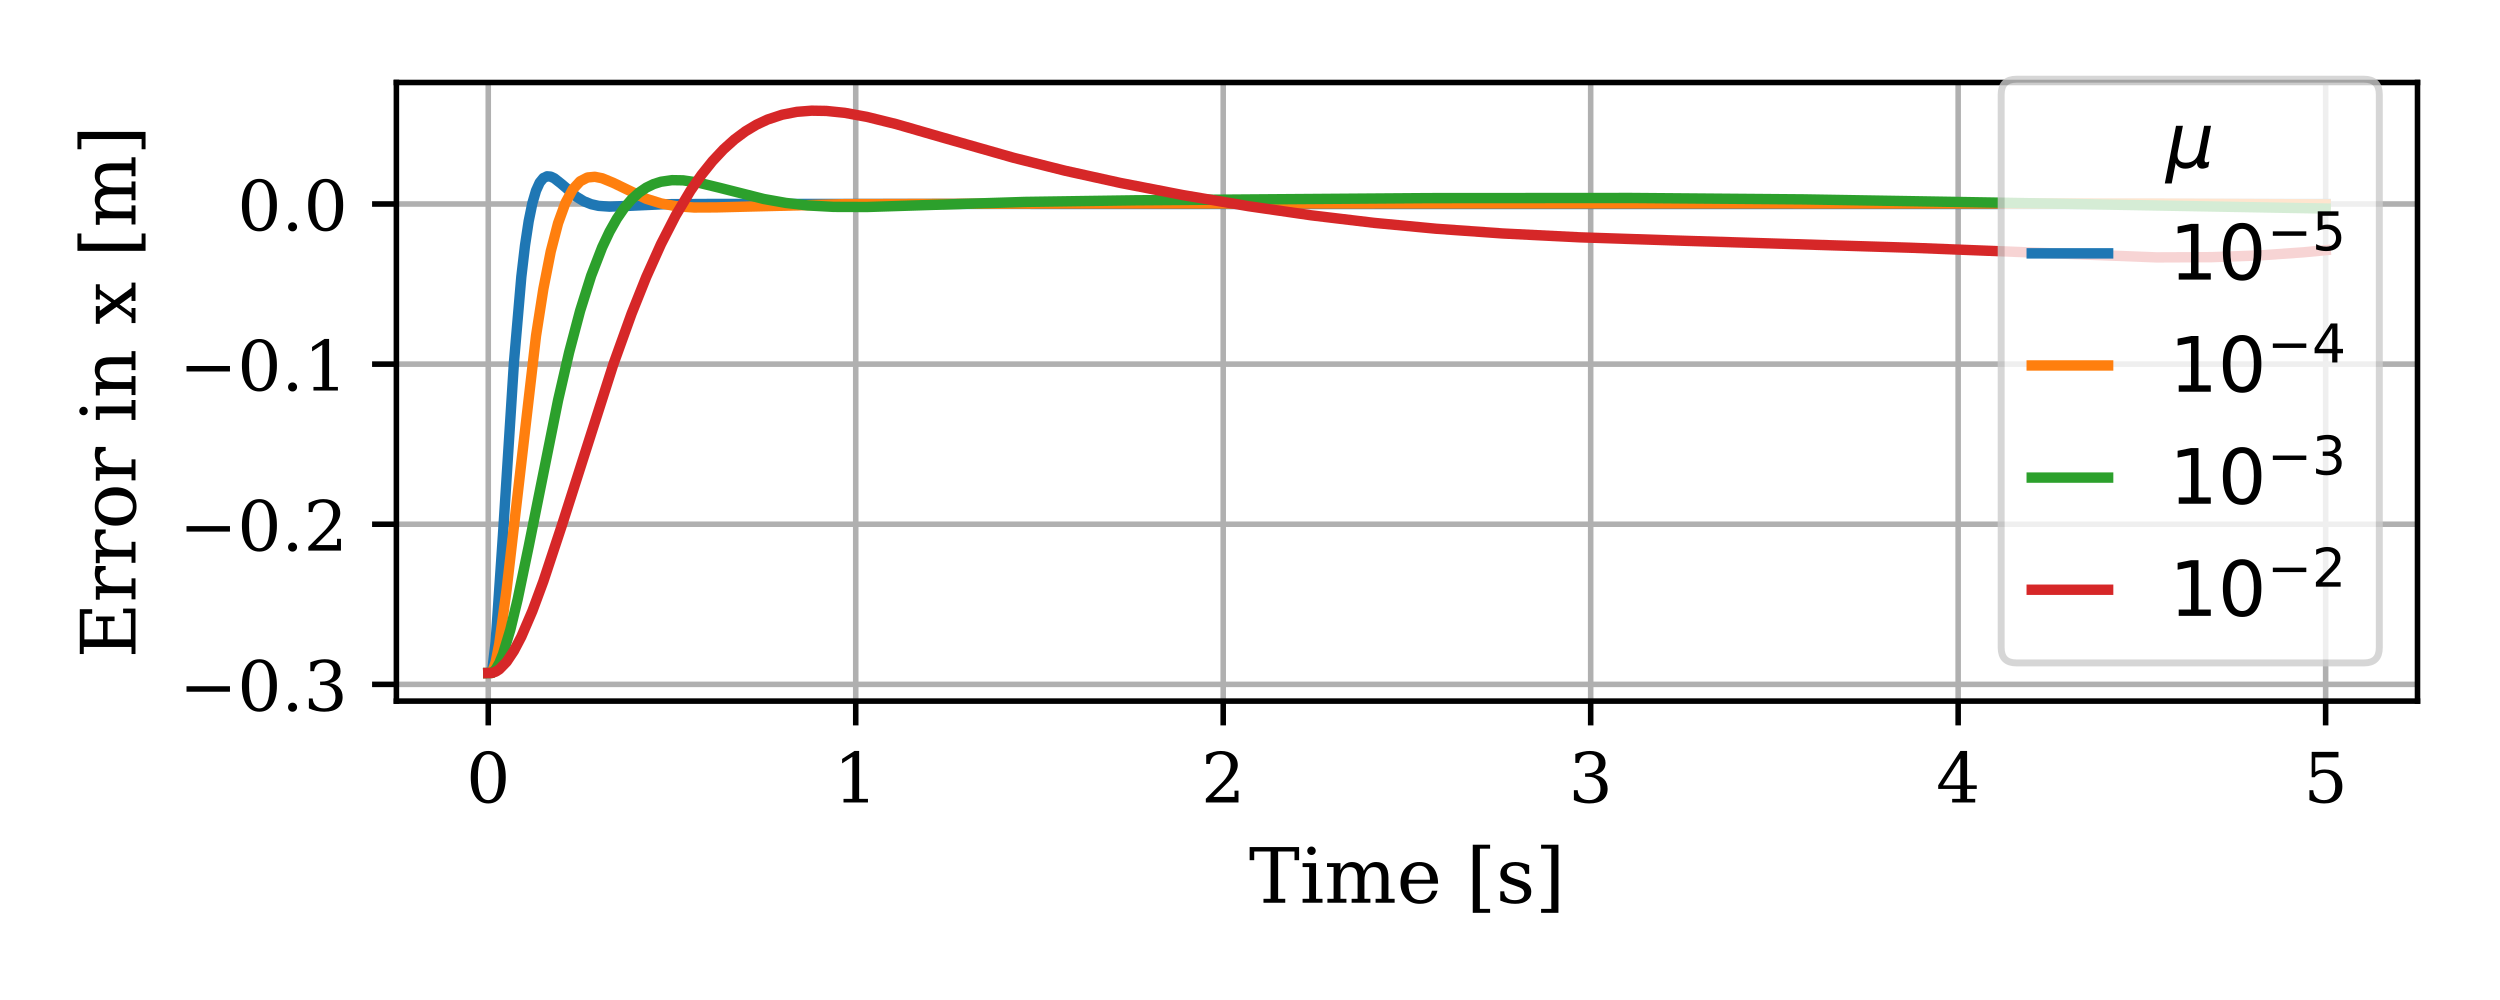
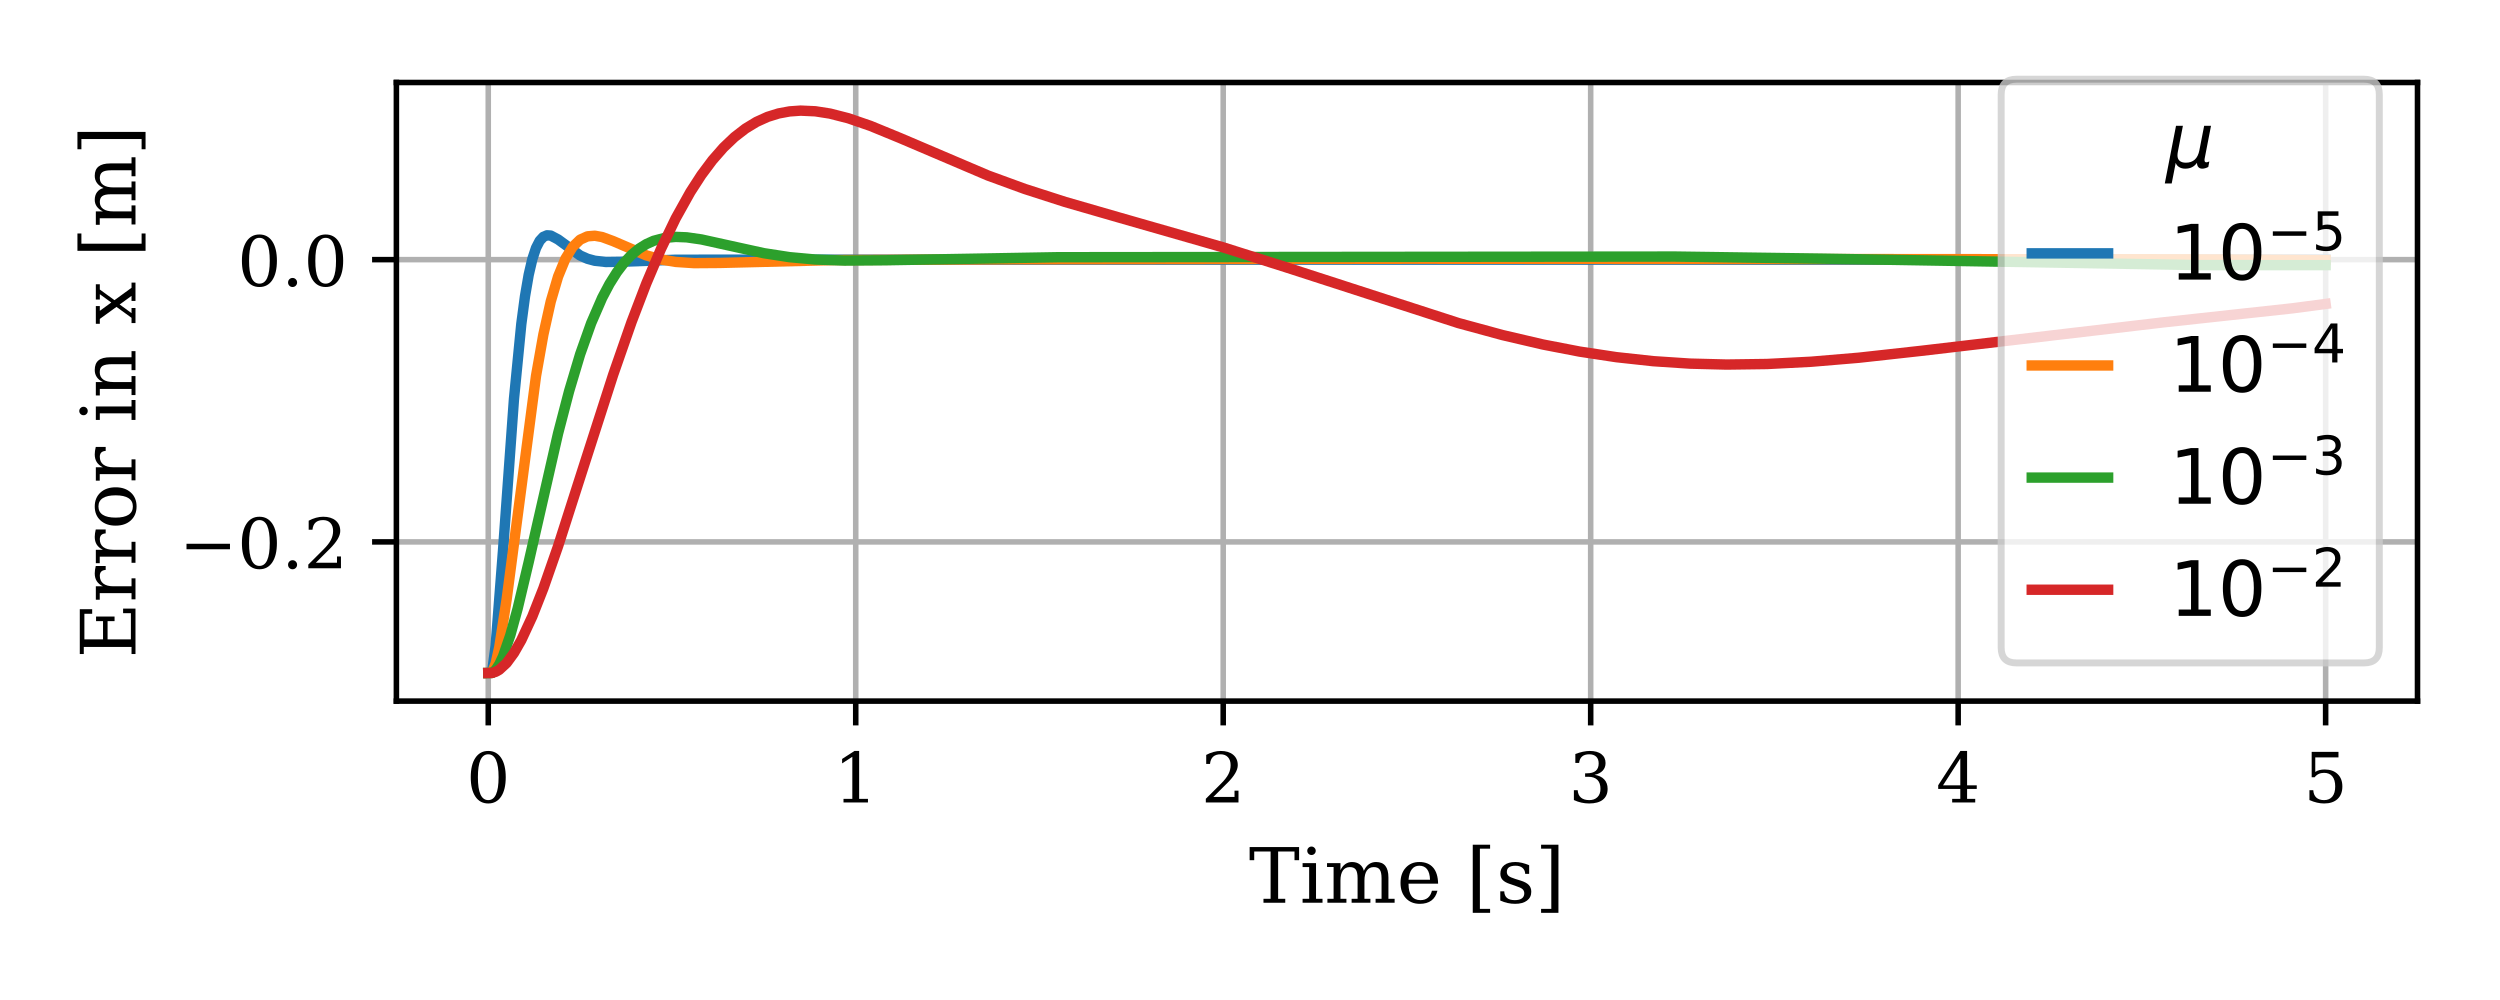
<svg xmlns="http://www.w3.org/2000/svg" xmlns:xlink="http://www.w3.org/1999/xlink" width="360pt" height="144pt" viewBox="0 0 360 144" version="1.1">
  <defs>
    <style type="text/css">*{stroke-linejoin: round; stroke-linecap: butt}</style>
  </defs>
  <g id="figure_1">
    <g id="patch_1">
      <path d="M 0 144  L 360 144  L 360 0  L 0 0  z " style="fill: #ffffff" />
    </g>
    <g id="axes_1">
      <g id="patch_2">
        <path d="M 57.08 100.96  L 348.12 100.96  L 348.12 11.88  L 57.08 11.88  z " style="fill: #ffffff" />
      </g>
      <g id="matplotlib.axis_1">
        <g id="xtick_1">
          <g id="line2d_1">
-             <path d="M 70.309 100.96  L 70.309 11.88  " clip-path="url(#p6df57b0c40)" style="fill: none; stroke: #b0b0b0; stroke-width: 0.8; stroke-linecap: square" />
+             <path d="M 70.309 100.96  L 70.309 11.88  " clip-path="url(#p2bc3909bb8)" style="fill: none; stroke: #b0b0b0; stroke-width: 0.8; stroke-linecap: square" />
          </g>
          <g id="line2d_2">
            <defs>
-               <path id="m78889f6ecf" d="M 0 0  L 0 3.5  " style="stroke: #000000; stroke-width: 0.8" />
-             </defs>
-             <g>
-               <use xlink:href="#m78889f6ecf" x="70.309" y="100.96" style="stroke: #000000; stroke-width: 0.8" />
+               <path id="m812d5fe24e" d="M 0 0  L 0 3.5  " style="stroke: #000000; stroke-width: 0.8" />
+             </defs>
+             <g>
+               <use xlink:href="#m812d5fe24e" x="70.309" y="100.96" style="stroke: #000000; stroke-width: 0.8" />
            </g>
          </g>
          <g id="text_1">
            <g transform="translate(67.12784 115.5584) scale(0.1 -0.1)">
              <defs>
                <path id="DejaVuSerif-30" d="M 2034 219  Q 2513 219 2750 744  Q 2988 1269 2988 2328  Q 2988 3391 2750 3916  Q 2513 4441 2034 4441  Q 1556 4441 1318 3916  Q 1081 3391 1081 2328  Q 1081 1269 1318 744  Q 1556 219 2034 219  z M 2034 -91  Q 1275 -91 848 546  Q 422 1184 422 2328  Q 422 3475 848 4112  Q 1275 4750 2034 4750  Q 2797 4750 3222 4112  Q 3647 3475 3647 2328  Q 3647 1184 3222 546  Q 2797 -91 2034 -91  z " transform="scale(0.015625)" />
              </defs>
              <use xlink:href="#DejaVuSerif-30" />
            </g>
          </g>
        </g>
        <g id="xtick_2">
          <g id="line2d_3">
-             <path d="M 123.225 100.96  L 123.225 11.88  " clip-path="url(#p6df57b0c40)" style="fill: none; stroke: #b0b0b0; stroke-width: 0.8; stroke-linecap: square" />
+             <path d="M 123.225 100.96  L 123.225 11.88  " clip-path="url(#p2bc3909bb8)" style="fill: none; stroke: #b0b0b0; stroke-width: 0.8; stroke-linecap: square" />
          </g>
          <g id="line2d_4">
            <g>
-               <use xlink:href="#m78889f6ecf" x="123.225" y="100.96" style="stroke: #000000; stroke-width: 0.8" />
+               <use xlink:href="#m812d5fe24e" x="123.225" y="100.96" style="stroke: #000000; stroke-width: 0.8" />
            </g>
          </g>
          <g id="text_2">
            <g transform="translate(120.0442 115.5584) scale(0.1 -0.1)">
              <defs>
                <path id="DejaVuSerif-31" d="M 909 0  L 909 331  L 1722 331  L 1722 4213  L 781 3603  L 781 4013  L 1919 4750  L 2350 4750  L 2350 331  L 3163 331  L 3163 0  L 909 0  z " transform="scale(0.015625)" />
              </defs>
              <use xlink:href="#DejaVuSerif-31" />
            </g>
          </g>
        </g>
        <g id="xtick_3">
          <g id="line2d_5">
-             <path d="M 176.142 100.96  L 176.142 11.88  " clip-path="url(#p6df57b0c40)" style="fill: none; stroke: #b0b0b0; stroke-width: 0.8; stroke-linecap: square" />
+             <path d="M 176.142 100.96  L 176.142 11.88  " clip-path="url(#p2bc3909bb8)" style="fill: none; stroke: #b0b0b0; stroke-width: 0.8; stroke-linecap: square" />
          </g>
          <g id="line2d_6">
            <g>
-               <use xlink:href="#m78889f6ecf" x="176.142" y="100.96" style="stroke: #000000; stroke-width: 0.8" />
+               <use xlink:href="#m812d5fe24e" x="176.142" y="100.96" style="stroke: #000000; stroke-width: 0.8" />
            </g>
          </g>
          <g id="text_3">
            <g transform="translate(172.9606 115.5584) scale(0.1 -0.1)">
              <defs>
                <path id="DejaVuSerif-32" d="M 819 3553  L 469 3553  L 469 4384  Q 803 4563 1142 4656  Q 1481 4750 1806 4750  Q 2534 4750 2956 4397  Q 3378 4044 3378 3438  Q 3378 2753 2422 1800  Q 2347 1728 2309 1691  L 1131 513  L 3078 513  L 3078 1088  L 3444 1088  L 3444 0  L 434 0  L 434 341  L 1850 1753  Q 2319 2222 2519 2614  Q 2719 3006 2719 3438  Q 2719 3909 2473 4175  Q 2228 4441 1797 4441  Q 1350 4441 1106 4219  Q 863 3997 819 3553  z " transform="scale(0.015625)" />
              </defs>
              <use xlink:href="#DejaVuSerif-32" />
            </g>
          </g>
        </g>
        <g id="xtick_4">
          <g id="line2d_7">
-             <path d="M 229.058 100.96  L 229.058 11.88  " clip-path="url(#p6df57b0c40)" style="fill: none; stroke: #b0b0b0; stroke-width: 0.8; stroke-linecap: square" />
+             <path d="M 229.058 100.96  L 229.058 11.88  " clip-path="url(#p2bc3909bb8)" style="fill: none; stroke: #b0b0b0; stroke-width: 0.8; stroke-linecap: square" />
          </g>
          <g id="line2d_8">
            <g>
-               <use xlink:href="#m78889f6ecf" x="229.058" y="100.96" style="stroke: #000000; stroke-width: 0.8" />
+               <use xlink:href="#m812d5fe24e" x="229.058" y="100.96" style="stroke: #000000; stroke-width: 0.8" />
            </g>
          </g>
          <g id="text_4">
            <g transform="translate(225.8769 115.5584) scale(0.1 -0.1)">
              <defs>
                <path id="DejaVuSerif-33" d="M 622 4469  Q 988 4606 1323 4678  Q 1659 4750 1953 4750  Q 2638 4750 3022 4454  Q 3406 4159 3406 3634  Q 3406 3213 3140 2930  Q 2875 2647 2388 2547  Q 2963 2466 3280 2130  Q 3597 1794 3597 1259  Q 3597 606 3158 257  Q 2719 -91 1894 -91  Q 1528 -91 1179 -12  Q 831 66 488 225  L 488 1131  L 838 1131  Q 869 681 1141 450  Q 1413 219 1906 219  Q 2384 219 2661 495  Q 2938 772 2938 1253  Q 2938 1803 2653 2086  Q 2369 2369 1819 2369  L 1522 2369  L 1522 2688  L 1678 2688  Q 2225 2688 2498 2914  Q 2772 3141 2772 3597  Q 2772 4006 2547 4223  Q 2322 4441 1900 4441  Q 1478 4441 1245 4241  Q 1013 4041 972 3647  L 622 3647  L 622 4469  z " transform="scale(0.015625)" />
              </defs>
              <use xlink:href="#DejaVuSerif-33" />
            </g>
          </g>
        </g>
        <g id="xtick_5">
          <g id="line2d_9">
-             <path d="M 281.975 100.96  L 281.975 11.88  " clip-path="url(#p6df57b0c40)" style="fill: none; stroke: #b0b0b0; stroke-width: 0.8; stroke-linecap: square" />
+             <path d="M 281.975 100.96  L 281.975 11.88  " clip-path="url(#p2bc3909bb8)" style="fill: none; stroke: #b0b0b0; stroke-width: 0.8; stroke-linecap: square" />
          </g>
          <g id="line2d_10">
            <g>
-               <use xlink:href="#m78889f6ecf" x="281.975" y="100.96" style="stroke: #000000; stroke-width: 0.8" />
+               <use xlink:href="#m812d5fe24e" x="281.975" y="100.96" style="stroke: #000000; stroke-width: 0.8" />
            </g>
          </g>
          <g id="text_5">
            <g transform="translate(278.7933 115.5584) scale(0.1 -0.1)">
              <defs>
                <path id="DejaVuSerif-34" d="M 2234 1581  L 2234 4063  L 641 1581  L 2234 1581  z M 3609 0  L 1484 0  L 1484 331  L 2234 331  L 2234 1247  L 197 1247  L 197 1588  L 2241 4750  L 2859 4750  L 2859 1581  L 3750 1581  L 3750 1247  L 2859 1247  L 2859 331  L 3609 331  L 3609 0  z " transform="scale(0.015625)" />
              </defs>
              <use xlink:href="#DejaVuSerif-34" />
            </g>
          </g>
        </g>
        <g id="xtick_6">
          <g id="line2d_11">
-             <path d="M 334.891 100.96  L 334.891 11.88  " clip-path="url(#p6df57b0c40)" style="fill: none; stroke: #b0b0b0; stroke-width: 0.8; stroke-linecap: square" />
+             <path d="M 334.891 100.96  L 334.891 11.88  " clip-path="url(#p2bc3909bb8)" style="fill: none; stroke: #b0b0b0; stroke-width: 0.8; stroke-linecap: square" />
          </g>
          <g id="line2d_12">
            <g>
-               <use xlink:href="#m78889f6ecf" x="334.891" y="100.96" style="stroke: #000000; stroke-width: 0.8" />
+               <use xlink:href="#m812d5fe24e" x="334.891" y="100.96" style="stroke: #000000; stroke-width: 0.8" />
            </g>
          </g>
          <g id="text_6">
            <g transform="translate(331.7097 115.5584) scale(0.1 -0.1)">
              <defs>
                <path id="DejaVuSerif-35" d="M 3219 4666  L 3219 4153  L 1081 4153  L 1081 2816  Q 1244 2928 1461 2984  Q 1678 3041 1947 3041  Q 2703 3041 3140 2622  Q 3578 2203 3578 1478  Q 3578 738 3136 323  Q 2694 -91 1894 -91  Q 1572 -91 1234 -12  Q 897 66 544 225  L 544 1131  L 897 1131  Q 925 688 1179 453  Q 1434 219 1894 219  Q 2388 219 2653 544  Q 2919 869 2919 1478  Q 2919 2084 2655 2407  Q 2391 2731 1894 2731  Q 1613 2731 1398 2631  Q 1184 2531 1019 2322  L 750 2322  L 750 4666  L 3219 4666  z " transform="scale(0.015625)" />
              </defs>
              <use xlink:href="#DejaVuSerif-35" />
            </g>
          </g>
        </g>
        <g id="text_7">
          <g transform="translate(179.8395 129.9964) scale(0.11 -0.11)">
            <defs>
              <path id="DejaVuSerif-54" d="M 1222 0  L 1222 331  L 1819 331  L 1819 4294  L 447 4294  L 447 3566  L 63 3566  L 63 4666  L 4206 4666  L 4206 3566  L 3822 3566  L 3822 4294  L 2450 4294  L 2450 331  L 3047 331  L 3047 0  L 1222 0  z " transform="scale(0.015625)" />
              <path id="DejaVuSerif-69" d="M 622 4353  Q 622 4497 726 4603  Q 831 4709 978 4709  Q 1122 4709 1226 4603  Q 1331 4497 1331 4353  Q 1331 4206 1228 4103  Q 1125 4000 978 4000  Q 831 4000 726 4103  Q 622 4206 622 4353  z M 1356 331  L 1900 331  L 1900 0  L 231 0  L 231 331  L 781 331  L 781 2988  L 231 2988  L 231 3322  L 1356 3322  L 1356 331  z " transform="scale(0.015625)" />
              <path id="DejaVuSerif-6d" d="M 3316 2675  Q 3481 3041 3739 3227  Q 3997 3413 4341 3413  Q 4863 3413 5119 3089  Q 5375 2766 5375 2113  L 5375 331  L 5894 331  L 5894 0  L 4300 0  L 4300 331  L 4800 331  L 4800 2047  Q 4800 2556 4650 2772  Q 4500 2988 4153 2988  Q 3769 2988 3567 2697  Q 3366 2406 3366 1850  L 3366 331  L 3866 331  L 3866 0  L 2291 0  L 2291 331  L 2791 331  L 2791 2069  Q 2791 2566 2641 2777  Q 2491 2988 2144 2988  Q 1759 2988 1557 2697  Q 1356 2406 1356 1850  L 1356 331  L 1856 331  L 1856 0  L 263 0  L 263 331  L 781 331  L 781 2994  L 231 2994  L 231 3322  L 1356 3322  L 1356 2731  Q 1516 3063 1762 3238  Q 2009 3413 2322 3413  Q 2709 3413 2968 3220  Q 3228 3028 3316 2675  z " transform="scale(0.015625)" />
              <path id="DejaVuSerif-65" d="M 3469 1600  L 991 1600  L 991 1575  Q 991 903 1244 561  Q 1497 219 1991 219  Q 2369 219 2611 417  Q 2853 616 2950 1006  L 3413 1006  Q 3275 459 2904 184  Q 2534 -91 1931 -91  Q 1203 -91 761 389  Q 319 869 319 1663  Q 319 2450 753 2931  Q 1188 3413 1894 3413  Q 2647 3413 3050 2948  Q 3453 2484 3469 1600  z M 2791 1931  Q 2772 2513 2545 2808  Q 2319 3103 1894 3103  Q 1497 3103 1269 2806  Q 1041 2509 991 1931  L 2791 1931  z " transform="scale(0.015625)" />
              <path id="DejaVuSerif-20" transform="scale(0.015625)" />
              <path id="DejaVuSerif-5b" d="M 550 4863  L 2003 4863  L 2003 4531  L 1147 4531  L 1147 -513  L 2003 -513  L 2003 -844  L 550 -844  L 550 4863  z " transform="scale(0.015625)" />
              <path id="DejaVuSerif-73" d="M 359 184  L 359 959  L 691 959  Q 703 588 923 403  Q 1144 219 1575 219  Q 1963 219 2166 364  Q 2369 509 2369 788  Q 2369 1006 2220 1140  Q 2072 1275 1594 1428  L 1178 1569  Q 750 1706 558 1912  Q 366 2119 366 2438  Q 366 2894 700 3153  Q 1034 3413 1625 3413  Q 1888 3413 2178 3344  Q 2469 3275 2778 3144  L 2778 2419  L 2447 2419  Q 2434 2741 2221 2922  Q 2009 3103 1644 3103  Q 1281 3103 1095 2975  Q 909 2847 909 2591  Q 909 2381 1050 2254  Q 1191 2128 1613 1997  L 2069 1856  Q 2541 1709 2748 1489  Q 2956 1269 2956 922  Q 2956 450 2595 179  Q 2234 -91 1600 -91  Q 1278 -91 972 -22  Q 666 47 359 184  z " transform="scale(0.015625)" />
              <path id="DejaVuSerif-5d" d="M 1947 4863  L 1947 -844  L 494 -844  L 494 -513  L 1350 -513  L 1350 4531  L 494 4531  L 494 4863  L 1947 4863  z " transform="scale(0.015625)" />
            </defs>
            <use xlink:href="#DejaVuSerif-54" />
            <use xlink:href="#DejaVuSerif-69" x="66.699" />
            <use xlink:href="#DejaVuSerif-6d" x="98.682" />
            <use xlink:href="#DejaVuSerif-65" x="193.506" />
            <use xlink:href="#DejaVuSerif-20" x="252.686" />
            <use xlink:href="#DejaVuSerif-5b" x="284.473" />
            <use xlink:href="#DejaVuSerif-73" x="323.486" />
            <use xlink:href="#DejaVuSerif-5d" x="374.805" />
          </g>
        </g>
      </g>
      <g id="matplotlib.axis_2">
        <g id="ytick_1">
          <g id="line2d_13">
-             <path d="M 57.08 98.55  L 348.12 98.55  " clip-path="url(#p6df57b0c40)" style="fill: none; stroke: #b0b0b0; stroke-width: 0.8; stroke-linecap: square" />
+             <path d="M 57.08 78.033  L 348.12 78.033  " clip-path="url(#p2bc3909bb8)" style="fill: none; stroke: #b0b0b0; stroke-width: 0.8; stroke-linecap: square" />
          </g>
          <g id="line2d_14">
            <defs>
-               <path id="m3babccfb52" d="M 0 0  L -3.5 0  " style="stroke: #000000; stroke-width: 0.8" />
-             </defs>
-             <g>
-               <use xlink:href="#m3babccfb52" x="57.08" y="98.55" style="stroke: #000000; stroke-width: 0.8" />
+               <path id="m623f643548" d="M 0 0  L -3.5 0  " style="stroke: #000000; stroke-width: 0.8" />
+             </defs>
+             <g>
+               <use xlink:href="#m623f643548" x="57.08" y="78.033" style="stroke: #000000; stroke-width: 0.8" />
            </g>
          </g>
          <g id="text_8">
-             <g transform="translate(25.79719 102.3488) scale(0.1 -0.1)">
+             <g transform="translate(25.79719 81.83201) scale(0.1 -0.1)">
              <defs>
                <path id="DejaVuSerif-2212" d="M 678 2259  L 4684 2259  L 4684 1753  L 678 1753  L 678 2259  z " transform="scale(0.015625)" />
                <path id="DejaVuSerif-2e" d="M 603 325  Q 603 500 722 622  Q 841 744 1019 744  Q 1191 744 1312 622  Q 1434 500 1434 325  Q 1434 153 1312 31  Q 1191 -91 1019 -91  Q 841 -91 722 29  Q 603 150 603 325  z " transform="scale(0.015625)" />
              </defs>
-               <use xlink:href="#DejaVuSerif-2212" />
-               <use xlink:href="#DejaVuSerif-30" x="83.789" />
-               <use xlink:href="#DejaVuSerif-2e" x="147.412" />
-               <use xlink:href="#DejaVuSerif-33" x="179.199" />
-             </g>
-           </g>
-         </g>
-         <g id="ytick_2">
-           <g id="line2d_15">
-             <path d="M 57.08 75.492  L 348.12 75.492  " clip-path="url(#p6df57b0c40)" style="fill: none; stroke: #b0b0b0; stroke-width: 0.8; stroke-linecap: square" />
-           </g>
-           <g id="line2d_16">
-             <g>
-               <use xlink:href="#m3babccfb52" x="57.08" y="75.492" style="stroke: #000000; stroke-width: 0.8" />
-             </g>
-           </g>
-           <g id="text_9">
-             <g transform="translate(25.79719 79.29091) scale(0.1 -0.1)">
              <use xlink:href="#DejaVuSerif-2212" />
              <use xlink:href="#DejaVuSerif-30" x="83.789" />
              <use xlink:href="#DejaVuSerif-2e" x="147.412" />
              <use xlink:href="#DejaVuSerif-32" x="179.199" />
            </g>
          </g>
        </g>
-         <g id="ytick_3">
-           <g id="line2d_17">
-             <path d="M 57.08 52.434  L 348.12 52.434  " clip-path="url(#p6df57b0c40)" style="fill: none; stroke: #b0b0b0; stroke-width: 0.8; stroke-linecap: square" />
-           </g>
-           <g id="line2d_18">
-             <g>
-               <use xlink:href="#m3babccfb52" x="57.08" y="52.434" style="stroke: #000000; stroke-width: 0.8" />
-             </g>
-           </g>
-           <g id="text_10">
-             <g transform="translate(25.79719 56.23302) scale(0.1 -0.1)">
-               <use xlink:href="#DejaVuSerif-2212" />
-               <use xlink:href="#DejaVuSerif-30" x="83.789" />
-               <use xlink:href="#DejaVuSerif-2e" x="147.412" />
-               <use xlink:href="#DejaVuSerif-31" x="179.199" />
-             </g>
-           </g>
-         </g>
-         <g id="ytick_4">
-           <g id="line2d_19">
-             <path d="M 57.08 29.376  L 348.12 29.376  " clip-path="url(#p6df57b0c40)" style="fill: none; stroke: #b0b0b0; stroke-width: 0.8; stroke-linecap: square" />
-           </g>
-           <g id="line2d_20">
-             <g>
-               <use xlink:href="#m3babccfb52" x="57.08" y="29.376" style="stroke: #000000; stroke-width: 0.8" />
-             </g>
-           </g>
-           <g id="text_11">
-             <g transform="translate(34.17688 33.17513) scale(0.1 -0.1)">
+         <g id="ytick_2">
+           <g id="line2d_15">
+             <path d="M 57.08 37.388  L 348.12 37.388  " clip-path="url(#p2bc3909bb8)" style="fill: none; stroke: #b0b0b0; stroke-width: 0.8; stroke-linecap: square" />
+           </g>
+           <g id="line2d_16">
+             <g>
+               <use xlink:href="#m623f643548" x="57.08" y="37.388" style="stroke: #000000; stroke-width: 0.8" />
+             </g>
+           </g>
+           <g id="text_9">
+             <g transform="translate(34.17688 41.18723) scale(0.1 -0.1)">
              <use xlink:href="#DejaVuSerif-30" />
              <use xlink:href="#DejaVuSerif-2e" x="63.623" />
              <use xlink:href="#DejaVuSerif-30" x="95.41" />
            </g>
          </g>
        </g>
-         <g id="text_12">
+         <g id="text_10">
          <g transform="translate(19.50953 94.7868) rotate(-90) scale(0.11 -0.11)">
            <defs>
              <path id="DejaVuSerif-45" d="M 353 0  L 353 331  L 947 331  L 947 4331  L 353 4331  L 353 4666  L 4109 4666  L 4109 3628  L 3725 3628  L 3725 4281  L 1581 4281  L 1581 2719  L 3109 2719  L 3109 3303  L 3494 3303  L 3494 1753  L 3109 1753  L 3109 2338  L 1581 2338  L 1581 384  L 3775 384  L 3775 1038  L 4159 1038  L 4159 0  L 353 0  z " transform="scale(0.015625)" />
              <path id="DejaVuSerif-72" d="M 3059 3328  L 3059 2497  L 2728 2497  Q 2713 2744 2591 2866  Q 2469 2988 2234 2988  Q 1809 2988 1582 2694  Q 1356 2400 1356 1850  L 1356 331  L 2022 331  L 2022 0  L 263 0  L 263 331  L 781 331  L 781 2994  L 231 2994  L 231 3322  L 1356 3322  L 1356 2731  Q 1525 3078 1790 3245  Q 2056 3413 2438 3413  Q 2578 3413 2733 3391  Q 2888 3369 3059 3328  z " transform="scale(0.015625)" />
              <path id="DejaVuSerif-6f" d="M 1925 219  Q 2388 219 2623 584  Q 2859 950 2859 1663  Q 2859 2375 2623 2739  Q 2388 3103 1925 3103  Q 1463 3103 1227 2739  Q 991 2375 991 1663  Q 991 950 1228 584  Q 1466 219 1925 219  z M 1925 -91  Q 1200 -91 759 389  Q 319 869 319 1663  Q 319 2456 758 2934  Q 1197 3413 1925 3413  Q 2653 3413 3092 2934  Q 3531 2456 3531 1663  Q 3531 869 3092 389  Q 2653 -91 1925 -91  z " transform="scale(0.015625)" />
              <path id="DejaVuSerif-6e" d="M 263 0  L 263 331  L 781 331  L 781 2988  L 231 2988  L 231 3322  L 1356 3322  L 1356 2731  Q 1516 3069 1770 3241  Q 2025 3413 2363 3413  Q 2913 3413 3172 3097  Q 3431 2781 3431 2113  L 3431 331  L 3944 331  L 3944 0  L 2356 0  L 2356 331  L 2853 331  L 2853 1931  Q 2853 2541 2703 2767  Q 2553 2994 2175 2994  Q 1775 2994 1565 2701  Q 1356 2409 1356 1850  L 1356 331  L 1856 331  L 1856 0  L 263 0  z " transform="scale(0.015625)" />
              <path id="DejaVuSerif-78" d="M 1863 2028  L 2559 2988  L 2113 2988  L 2113 3322  L 3391 3322  L 3391 2988  L 2950 2988  L 2059 1759  L 3097 331  L 3531 331  L 3531 0  L 1997 0  L 1997 331  L 2419 331  L 1697 1325  L 972 331  L 1403 331  L 1403 0  L 141 0  L 141 331  L 581 331  L 1497 1594  L 488 2988  L 78 2988  L 78 3322  L 1563 3322  L 1563 2988  L 1166 2988  L 1863 2028  z " transform="scale(0.015625)" />
            </defs>
            <use xlink:href="#DejaVuSerif-45" />
            <use xlink:href="#DejaVuSerif-72" x="72.998" />
            <use xlink:href="#DejaVuSerif-72" x="120.801" />
            <use xlink:href="#DejaVuSerif-6f" x="168.604" />
            <use xlink:href="#DejaVuSerif-72" x="228.809" />
            <use xlink:href="#DejaVuSerif-20" x="276.611" />
            <use xlink:href="#DejaVuSerif-69" x="308.398" />
            <use xlink:href="#DejaVuSerif-6e" x="340.381" />
            <use xlink:href="#DejaVuSerif-20" x="404.785" />
            <use xlink:href="#DejaVuSerif-78" x="436.572" />
            <use xlink:href="#DejaVuSerif-20" x="492.969" />
            <use xlink:href="#DejaVuSerif-5b" x="524.756" />
            <use xlink:href="#DejaVuSerif-6d" x="563.77" />
            <use xlink:href="#DejaVuSerif-5d" x="658.594" />
          </g>
        </g>
      </g>
-       <g id="line2d_21">
-         <path d="M 70.309 96.911  L 70.838 96.899  L 71.367 92.508  L 72.426 77.017  L 74.013 52.123  L 75.072 39.851  L 75.601 35.346  L 76.13 31.854  L 76.659 29.267  L 77.188 27.456  L 77.717 26.289  L 78.247 25.64  L 78.776 25.389  L 79.305 25.433  L 79.834 25.683  L 80.892 26.521  L 83.009 28.334  L 84.067 28.979  L 85.126 29.405  L 86.184 29.644  L 87.771 29.758  L 90.417 29.649  L 95.709 29.406  L 103.117 29.365  L 196.779 29.376  L 334.891 29.374  L 334.891 29.374  " clip-path="url(#p6df57b0c40)" style="fill: none; stroke: #1f77b4; stroke-width: 1.5; stroke-linecap: square" />
-       </g>
-       <g id="line2d_22">
-         <path d="M 70.309 96.911  L 70.838 96.899  L 71.367 95.381  L 71.897 92.683  L 72.955 84.884  L 77.188 48.351  L 78.247 41.591  L 79.305 36.211  L 80.363 32.134  L 81.422 29.211  L 82.48 27.265  L 83.538 26.107  L 84.597 25.559  L 85.655 25.459  L 86.713 25.67  L 88.301 26.325  L 93.063 28.627  L 95.18 29.291  L 97.296 29.684  L 99.942 29.881  L 103.117 29.866  L 121.638 29.397  L 152.859 29.312  L 232.762 29.296  L 310.02 29.317  L 334.891 29.428  L 334.891 29.428  " clip-path="url(#p6df57b0c40)" style="fill: none; stroke: #ff7f0e; stroke-width: 1.5; stroke-linecap: square" />
-       </g>
-       <g id="line2d_23">
-         <path d="M 70.309 96.911  L 70.838 96.899  L 71.367 96.404  L 71.897 95.484  L 72.426 94.192  L 73.484 90.7  L 74.542 86.302  L 76.13 78.688  L 80.363 57.63  L 81.951 50.743  L 83.538 44.749  L 85.126 39.708  L 86.713 35.605  L 87.771 33.364  L 88.83 31.487  L 89.888 29.946  L 90.946 28.71  L 92.005 27.746  L 93.063 27.022  L 94.121 26.507  L 95.18 26.171  L 96.767 25.942  L 98.355 25.969  L 100.471 26.278  L 103.646 27.048  L 109.996 28.656  L 113.171 29.221  L 116.346 29.586  L 120.05 29.791  L 124.813 29.809  L 132.75 29.554  L 147.567 29.076  L 163.442 28.843  L 205.775 28.528  L 234.879 28.507  L 259.75 28.71  L 287.266 29.172  L 334.891 30.03  L 334.891 30.03  " clip-path="url(#p6df57b0c40)" style="fill: none; stroke: #2ca02c; stroke-width: 1.5; stroke-linecap: square" />
-       </g>
-       <g id="line2d_24">
-         <path d="M 70.309 96.911  L 70.838 96.899  L 71.367 96.722  L 71.897 96.39  L 72.955 95.3  L 74.013 93.707  L 75.072 91.684  L 76.659 87.994  L 78.247 83.703  L 80.892 75.709  L 88.301 52.523  L 90.946 45.168  L 93.063 39.875  L 95.18 35.157  L 97.296 31.029  L 99.413 27.484  L 101.001 25.197  L 102.588 23.212  L 104.176 21.515  L 105.763 20.086  L 107.351 18.906  L 108.938 17.956  L 110.526 17.214  L 112.642 16.515  L 114.759 16.104  L 116.875 15.937  L 118.992 15.974  L 121.638 16.247  L 124.813 16.826  L 129.046 17.871  L 135.925 19.86  L 145.979 22.727  L 153.388 24.588  L 161.325 26.341  L 170.321 28.088  L 179.846 29.703  L 188.842 31.009  L 197.838 32.089  L 206.833 32.941  L 216.358 33.619  L 227.471 34.175  L 241.758 34.649  L 275.095 35.673  L 310.549 37.064  L 318.487 37.031  L 325.366 36.779  L 331.716 36.332  L 334.891 36.026  L 334.891 36.026  " clip-path="url(#p6df57b0c40)" style="fill: none; stroke: #d62728; stroke-width: 1.5; stroke-linecap: square" />
+       <g id="line2d_17">
+         <path d="M 70.309 96.911  L 70.838 96.901  L 71.367 93.031  L 72.426 79.378  L 74.013 57.439  L 75.072 46.625  L 75.601 42.655  L 76.13 39.578  L 76.659 37.299  L 77.188 35.703  L 77.717 34.676  L 78.247 34.104  L 78.776 33.884  L 79.305 33.924  L 80.363 34.482  L 83.538 36.792  L 84.597 37.262  L 85.655 37.55  L 87.242 37.725  L 89.359 37.696  L 97.296 37.4  L 110.526 37.391  L 334.891 37.39  L 334.891 37.39  " clip-path="url(#p2bc3909bb8)" style="fill: none; stroke: #1f77b4; stroke-width: 1.5; stroke-linecap: square" />
+       </g>
+       <g id="line2d_18">
+         <path d="M 70.309 96.911  L 70.838 96.901  L 71.367 95.564  L 71.897 93.189  L 72.955 86.321  L 77.188 54.126  L 78.247 48.165  L 79.305 43.42  L 80.363 39.824  L 81.422 37.247  L 82.48 35.532  L 83.538 34.512  L 84.597 34.032  L 85.655 33.947  L 86.713 34.137  L 88.301 34.723  L 93.063 36.772  L 95.18 37.365  L 97.296 37.715  L 99.942 37.891  L 103.646 37.863  L 120.05 37.452  L 145.979 37.337  L 203.658 37.259  L 315.312 37.344  L 334.891 37.45  L 334.891 37.45  " clip-path="url(#p2bc3909bb8)" style="fill: none; stroke: #ff7f0e; stroke-width: 1.5; stroke-linecap: square" />
+       </g>
+       <g id="line2d_19">
+         <path d="M 70.309 96.911  L 70.838 96.901  L 71.367 96.468  L 71.897 95.662  L 72.426 94.533  L 73.484 91.476  L 74.542 87.622  L 76.13 80.944  L 80.363 62.412  L 81.951 56.327  L 83.538 51.018  L 85.126 46.54  L 86.713 42.884  L 87.771 40.88  L 88.83 39.197  L 89.888 37.81  L 90.946 36.693  L 92.005 35.817  L 93.063 35.155  L 94.121 34.678  L 95.709 34.256  L 97.296 34.112  L 98.884 34.176  L 101.001 34.479  L 104.705 35.297  L 109.996 36.46  L 113.701 37.032  L 117.405 37.37  L 121.638 37.522  L 127.459 37.479  L 152.329 37.038  L 241.229 36.944  L 262.395 37.243  L 316.899 38.175  L 334.891 38.176  L 334.891 38.176  " clip-path="url(#p2bc3909bb8)" style="fill: none; stroke: #2ca02c; stroke-width: 1.5; stroke-linecap: square" />
+       </g>
+       <g id="line2d_20">
+         <path d="M 70.309 96.911  L 70.838 96.901  L 71.367 96.744  L 71.897 96.448  L 72.955 95.47  L 74.013 94.026  L 75.072 92.173  L 76.659 88.751  L 78.247 84.714  L 80.363 78.653  L 84.067 67.103  L 88.301 53.948  L 90.946 46.362  L 93.063 40.829  L 95.18 35.845  L 97.296 31.449  L 99.413 27.653  L 101.001 25.197  L 102.588 23.069  L 104.176 21.256  L 105.763 19.744  L 107.351 18.516  L 108.938 17.552  L 110.526 16.832  L 112.113 16.337  L 113.701 16.043  L 115.288 15.93  L 117.405 16.025  L 119.521 16.356  L 122.167 17.033  L 125.342 18.126  L 129.575 19.865  L 142.275 25.277  L 147.567 27.21  L 153.388 29.085  L 161.325 31.376  L 176.142 35.625  L 185.138 38.471  L 210.008 46.521  L 216.358 48.25  L 222.179 49.609  L 227.471 50.631  L 232.762 51.433  L 238.054 52.009  L 243.346 52.36  L 248.637 52.496  L 254.458 52.416  L 260.808 52.089  L 267.687 51.511  L 276.683 50.516  L 311.608 46.41  L 330.128 44.395  L 334.891 43.765  L 334.891 43.765  " clip-path="url(#p2bc3909bb8)" style="fill: none; stroke: #d62728; stroke-width: 1.5; stroke-linecap: square" />
      </g>
      <g id="patch_3">
        <path d="M 57.08 100.96  L 57.08 11.88  " style="fill: none; stroke: #000000; stroke-width: 0.8; stroke-linejoin: miter; stroke-linecap: square" />
      </g>
      <g id="patch_4">
        <path d="M 348.12 100.96  L 348.12 11.88  " style="fill: none; stroke: #000000; stroke-width: 0.8; stroke-linejoin: miter; stroke-linecap: square" />
      </g>
      <g id="patch_5">
        <path d="M 57.08 100.96  L 348.12 100.96  " style="fill: none; stroke: #000000; stroke-width: 0.8; stroke-linejoin: miter; stroke-linecap: square" />
      </g>
      <g id="patch_6">
        <path d="M 57.08 11.88  L 348.12 11.88  " style="fill: none; stroke: #000000; stroke-width: 0.8; stroke-linejoin: miter; stroke-linecap: square" />
      </g>
      <g id="legend_1">
        <g id="patch_7">
          <path d="M 290.37 95.46  L 340.42 95.46  Q 342.62 95.46 342.62 93.26  L 342.62 13.608  Q 342.62 11.408 340.42 11.408  L 290.37 11.408  Q 288.17 11.408 288.17 13.608  L 288.17 93.26  Q 288.17 95.46 290.37 95.46  z " style="fill: #ffffff; opacity: 0.8; stroke: #cccccc; stroke-linejoin: miter" />
        </g>
-         <g id="text_13">
+         <g id="text_11">
          <g transform="translate(311.875 24.16625) scale(0.11 -0.11)">
            <defs>
              <path id="DejaVuSans-Oblique-3bc" d="M -84 -1331  L 856 3500  L 1434 3500  L 1009 1322  Q 997 1256 987 1175  Q 978 1094 978 1013  Q 978 722 1161 565  Q 1344 409 1684 409  Q 2147 409 2431 671  Q 2716 934 2816 1459  L 3213 3500  L 3788 3500  L 3266 809  Q 3253 750 3248 706  Q 3244 663 3244 628  Q 3244 531 3283 486  Q 3322 441 3406 441  Q 3438 441 3492 456  Q 3547 472 3647 513  L 3559 50  Q 3422 -19 3297 -55  Q 3172 -91 3053 -91  Q 2847 -91 2730 40  Q 2613 172 2613 403  Q 2438 153 2195 31  Q 1953 -91 1625 -91  Q 1334 -91 1117 43  Q 900 178 831 397  L 494 -1331  L -84 -1331  z " transform="scale(0.015625)" />
            </defs>
            <use xlink:href="#DejaVuSans-Oblique-3bc" transform="translate(0 0.3125)" />
          </g>
        </g>
-         <g id="line2d_25">
+         <g id="line2d_21">
          <path d="M 292.57 36.485  L 298.07 36.485  L 303.57 36.485  " style="fill: none; stroke: #1f77b4; stroke-width: 1.5; stroke-linecap: square" />
        </g>
-         <g id="text_14">
+         <g id="text_12">
          <g transform="translate(312.37 40.33453) scale(0.11 -0.11)">
            <defs>
              <path id="DejaVuSans-31" d="M 794 531  L 1825 531  L 1825 4091  L 703 3866  L 703 4441  L 1819 4666  L 2450 4666  L 2450 531  L 3481 531  L 3481 0  L 794 0  L 794 531  z " transform="scale(0.015625)" />
              <path id="DejaVuSans-30" d="M 2034 4250  Q 1547 4250 1301 3770  Q 1056 3291 1056 2328  Q 1056 1369 1301 889  Q 1547 409 2034 409  Q 2525 409 2770 889  Q 3016 1369 3016 2328  Q 3016 3291 2770 3770  Q 2525 4250 2034 4250  z M 2034 4750  Q 2819 4750 3233 4129  Q 3647 3509 3647 2328  Q 3647 1150 3233 529  Q 2819 -91 2034 -91  Q 1250 -91 836 529  Q 422 1150 422 2328  Q 422 3509 836 4129  Q 1250 4750 2034 4750  z " transform="scale(0.015625)" />
              <path id="DejaVuSans-2212" d="M 678 2272  L 4684 2272  L 4684 1741  L 678 1741  L 678 2272  z " transform="scale(0.015625)" />
              <path id="DejaVuSans-35" d="M 691 4666  L 3169 4666  L 3169 4134  L 1269 4134  L 1269 2991  Q 1406 3038 1543 3061  Q 1681 3084 1819 3084  Q 2600 3084 3056 2656  Q 3513 2228 3513 1497  Q 3513 744 3044 326  Q 2575 -91 1722 -91  Q 1428 -91 1123 -41  Q 819 9 494 109  L 494 744  Q 775 591 1075 516  Q 1375 441 1709 441  Q 2250 441 2565 725  Q 2881 1009 2881 1497  Q 2881 1984 2565 2268  Q 2250 2553 1709 2553  Q 1456 2553 1204 2497  Q 953 2441 691 2322  L 691 4666  z " transform="scale(0.015625)" />
            </defs>
            <use xlink:href="#DejaVuSans-31" transform="translate(0 0.684375)" />
            <use xlink:href="#DejaVuSans-30" transform="translate(63.62305 0.684375)" />
            <use xlink:href="#DejaVuSans-2212" transform="translate(128.2031 38.96563) scale(0.7)" />
            <use xlink:href="#DejaVuSans-35" transform="translate(186.8555 38.96563) scale(0.7)" />
          </g>
        </g>
-         <g id="line2d_26">
+         <g id="line2d_22">
          <path d="M 292.57 52.63  L 298.07 52.63  L 303.57 52.63  " style="fill: none; stroke: #ff7f0e; stroke-width: 1.5; stroke-linecap: square" />
        </g>
-         <g id="text_15">
+         <g id="text_13">
          <g transform="translate(312.37 56.48047) scale(0.11 -0.11)">
            <defs>
              <path id="DejaVuSans-34" d="M 2419 4116  L 825 1625  L 2419 1625  L 2419 4116  z M 2253 4666  L 3047 4666  L 3047 1625  L 3713 1625  L 3713 1100  L 3047 1100  L 3047 0  L 2419 0  L 2419 1100  L 313 1100  L 313 1709  L 2253 4666  z " transform="scale(0.015625)" />
            </defs>
            <use xlink:href="#DejaVuSans-31" transform="translate(0 0.684375)" />
            <use xlink:href="#DejaVuSans-30" transform="translate(63.62305 0.684375)" />
            <use xlink:href="#DejaVuSans-2212" transform="translate(128.2031 38.96563) scale(0.7)" />
            <use xlink:href="#DejaVuSans-34" transform="translate(186.8555 38.96563) scale(0.7)" />
          </g>
        </g>
-         <g id="line2d_27">
+         <g id="line2d_23">
          <path d="M 292.57 68.776  L 298.07 68.776  L 303.57 68.776  " style="fill: none; stroke: #2ca02c; stroke-width: 1.5; stroke-linecap: square" />
        </g>
-         <g id="text_16">
+         <g id="text_14">
          <g transform="translate(312.37 72.62641) scale(0.11 -0.11)">
            <defs>
              <path id="DejaVuSans-33" d="M 2597 2516  Q 3050 2419 3304 2112  Q 3559 1806 3559 1356  Q 3559 666 3084 287  Q 2609 -91 1734 -91  Q 1441 -91 1130 -33  Q 819 25 488 141  L 488 750  Q 750 597 1062 519  Q 1375 441 1716 441  Q 2309 441 2620 675  Q 2931 909 2931 1356  Q 2931 1769 2642 2001  Q 2353 2234 1838 2234  L 1294 2234  L 1294 2753  L 1863 2753  Q 2328 2753 2575 2939  Q 2822 3125 2822 3475  Q 2822 3834 2567 4026  Q 2313 4219 1838 4219  Q 1578 4219 1281 4162  Q 984 4106 628 3988  L 628 4550  Q 988 4650 1302 4700  Q 1616 4750 1894 4750  Q 2613 4750 3031 4423  Q 3450 4097 3450 3541  Q 3450 3153 3228 2886  Q 3006 2619 2597 2516  z " transform="scale(0.015625)" />
            </defs>
            <use xlink:href="#DejaVuSans-31" transform="translate(0 0.765625)" />
            <use xlink:href="#DejaVuSans-30" transform="translate(63.62305 0.765625)" />
            <use xlink:href="#DejaVuSans-2212" transform="translate(128.2031 39.04688) scale(0.7)" />
            <use xlink:href="#DejaVuSans-33" transform="translate(186.8555 39.04688) scale(0.7)" />
          </g>
        </g>
-         <g id="line2d_28">
+         <g id="line2d_24">
          <path d="M 292.57 84.922  L 298.07 84.922  L 303.57 84.922  " style="fill: none; stroke: #d62728; stroke-width: 1.5; stroke-linecap: square" />
        </g>
-         <g id="text_17">
+         <g id="text_15">
          <g transform="translate(312.37 88.77234) scale(0.11 -0.11)">
            <defs>
              <path id="DejaVuSans-32" d="M 1228 531  L 3431 531  L 3431 0  L 469 0  L 469 531  Q 828 903 1448 1529  Q 2069 2156 2228 2338  Q 2531 2678 2651 2914  Q 2772 3150 2772 3378  Q 2772 3750 2511 3984  Q 2250 4219 1831 4219  Q 1534 4219 1204 4116  Q 875 4013 500 3803  L 500 4441  Q 881 4594 1212 4672  Q 1544 4750 1819 4750  Q 2544 4750 2975 4387  Q 3406 4025 3406 3419  Q 3406 3131 3298 2873  Q 3191 2616 2906 2266  Q 2828 2175 2409 1742  Q 1991 1309 1228 531  z " transform="scale(0.015625)" />
            </defs>
            <use xlink:href="#DejaVuSans-31" transform="translate(0 0.765625)" />
            <use xlink:href="#DejaVuSans-30" transform="translate(63.62305 0.765625)" />
            <use xlink:href="#DejaVuSans-2212" transform="translate(128.2031 39.04688) scale(0.7)" />
            <use xlink:href="#DejaVuSans-32" transform="translate(186.8555 39.04688) scale(0.7)" />
          </g>
        </g>
      </g>
    </g>
  </g>
  <defs>
-     <clipPath id="p6df57b0c40">
+     <clipPath id="p2bc3909bb8">
      <rect x="57.08" y="11.88" width="291.04" height="89.08" />
    </clipPath>
  </defs>
</svg>
